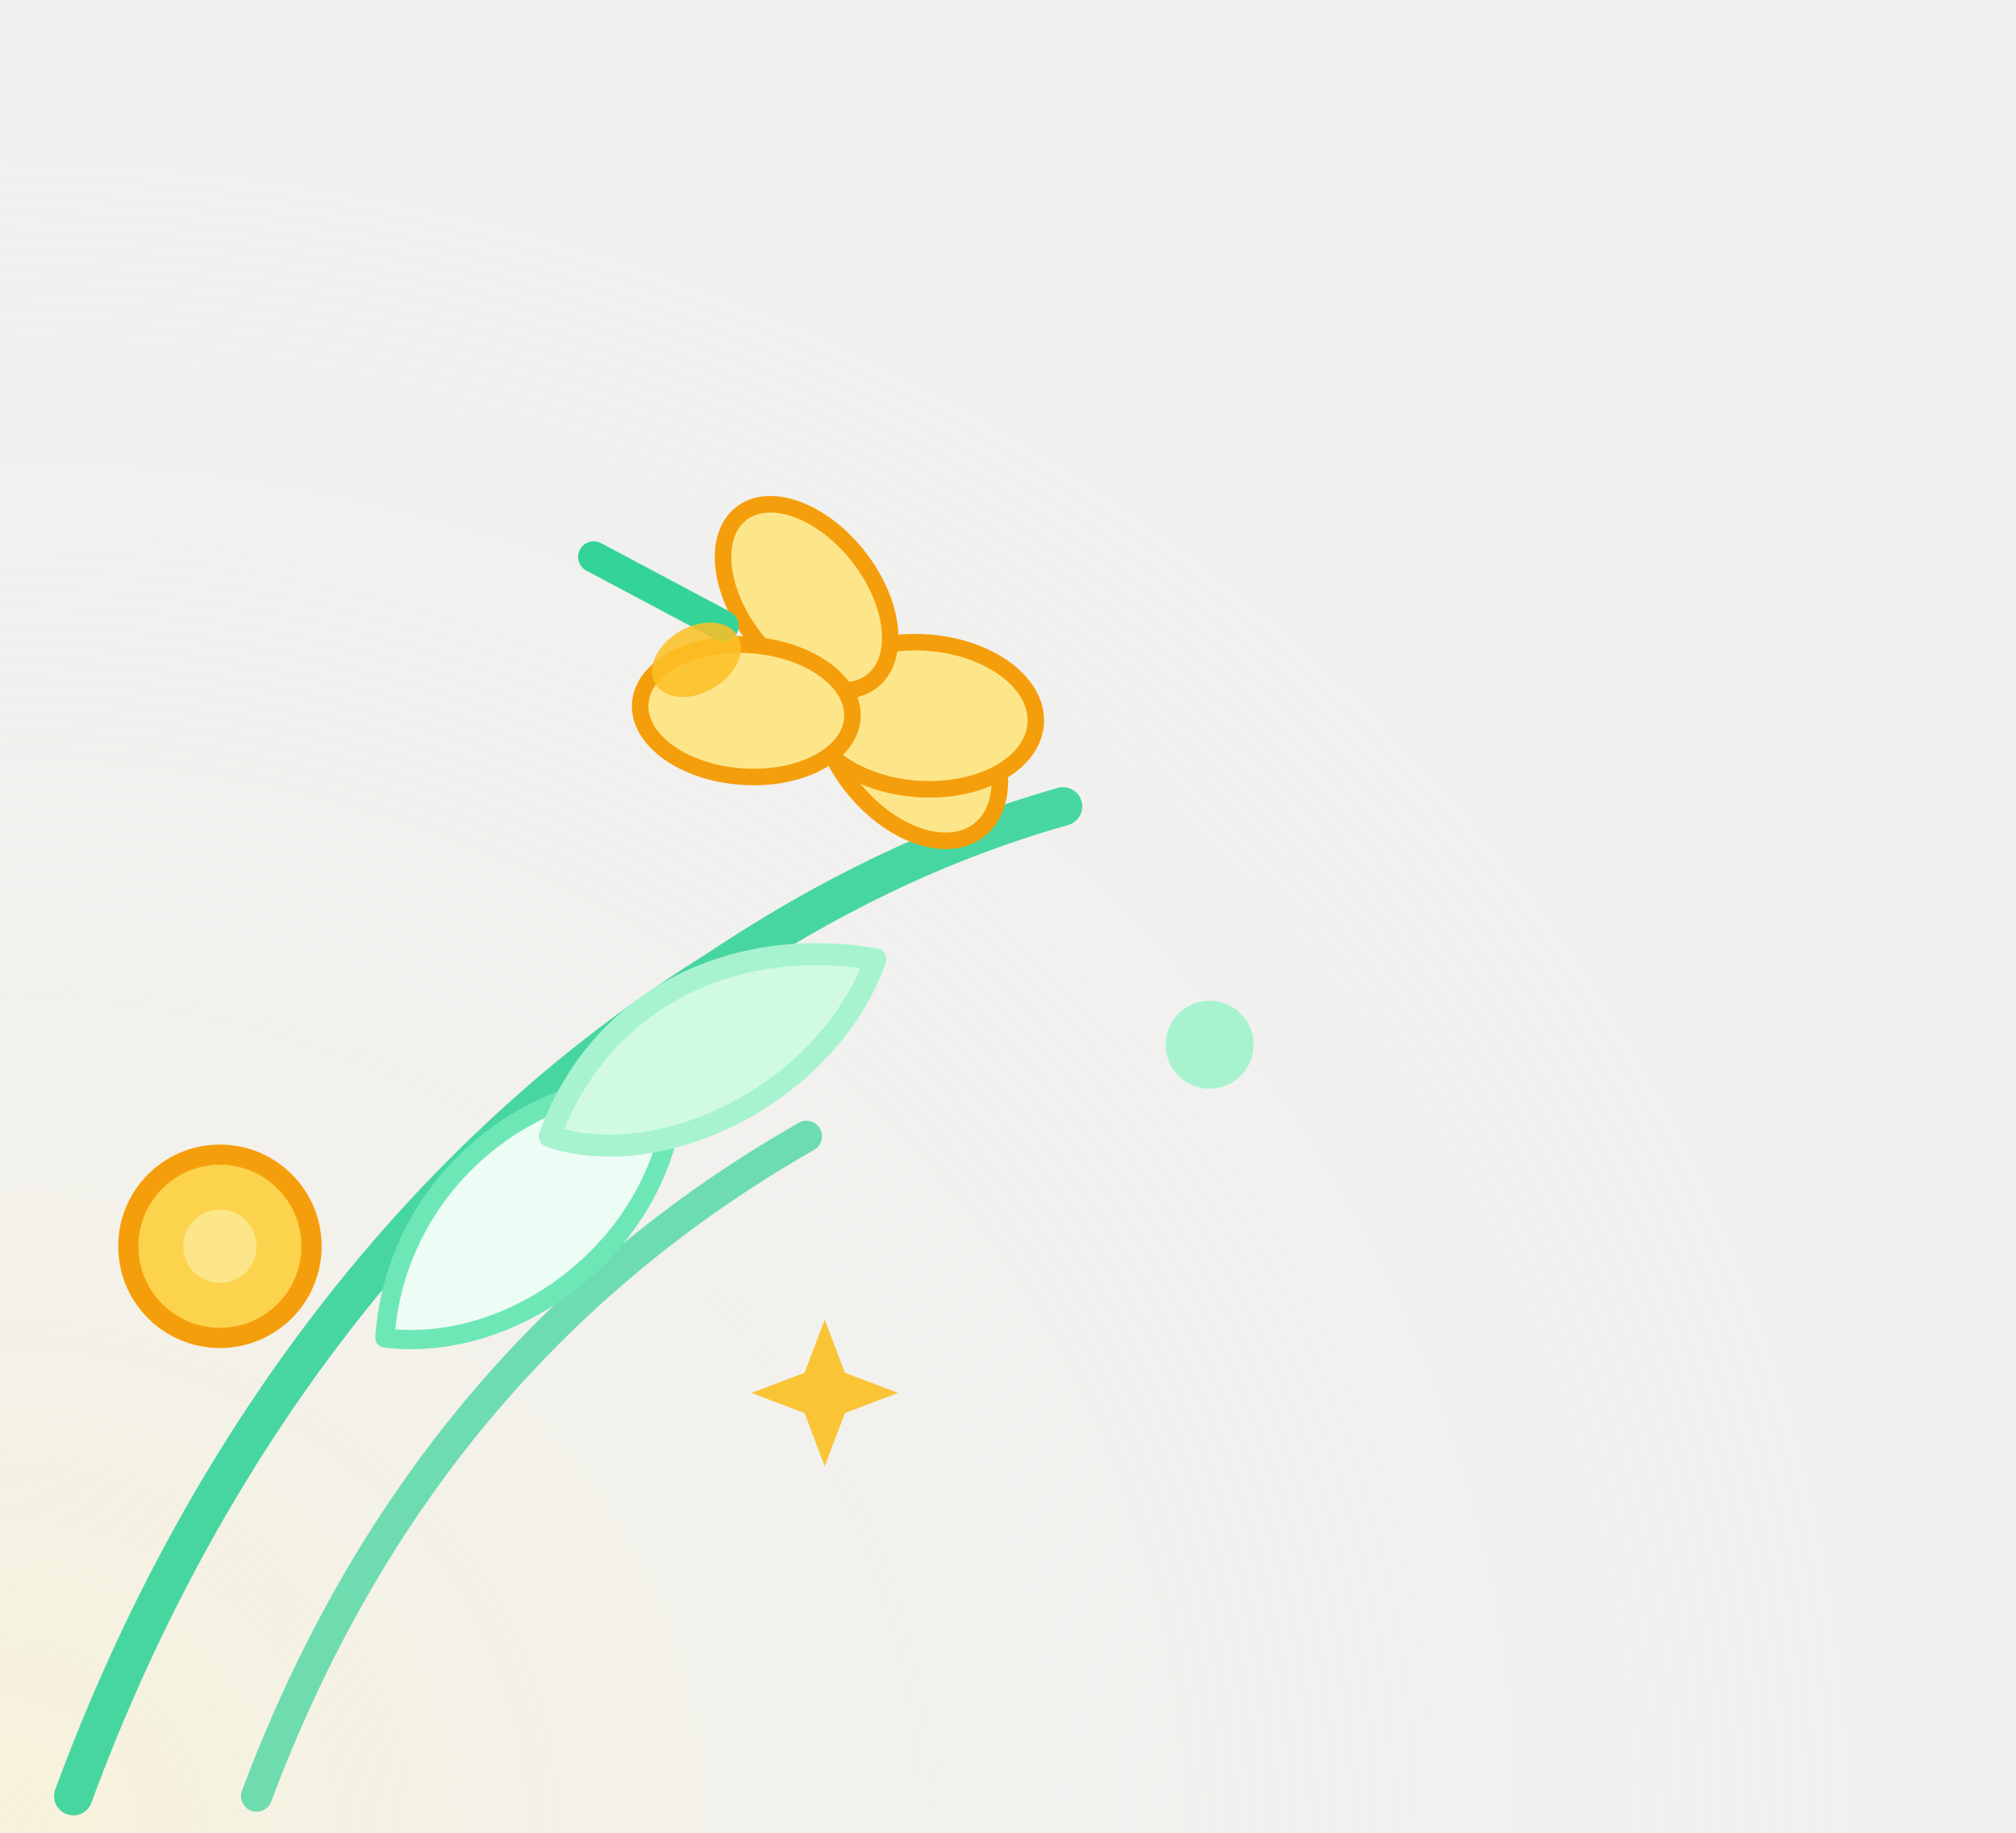
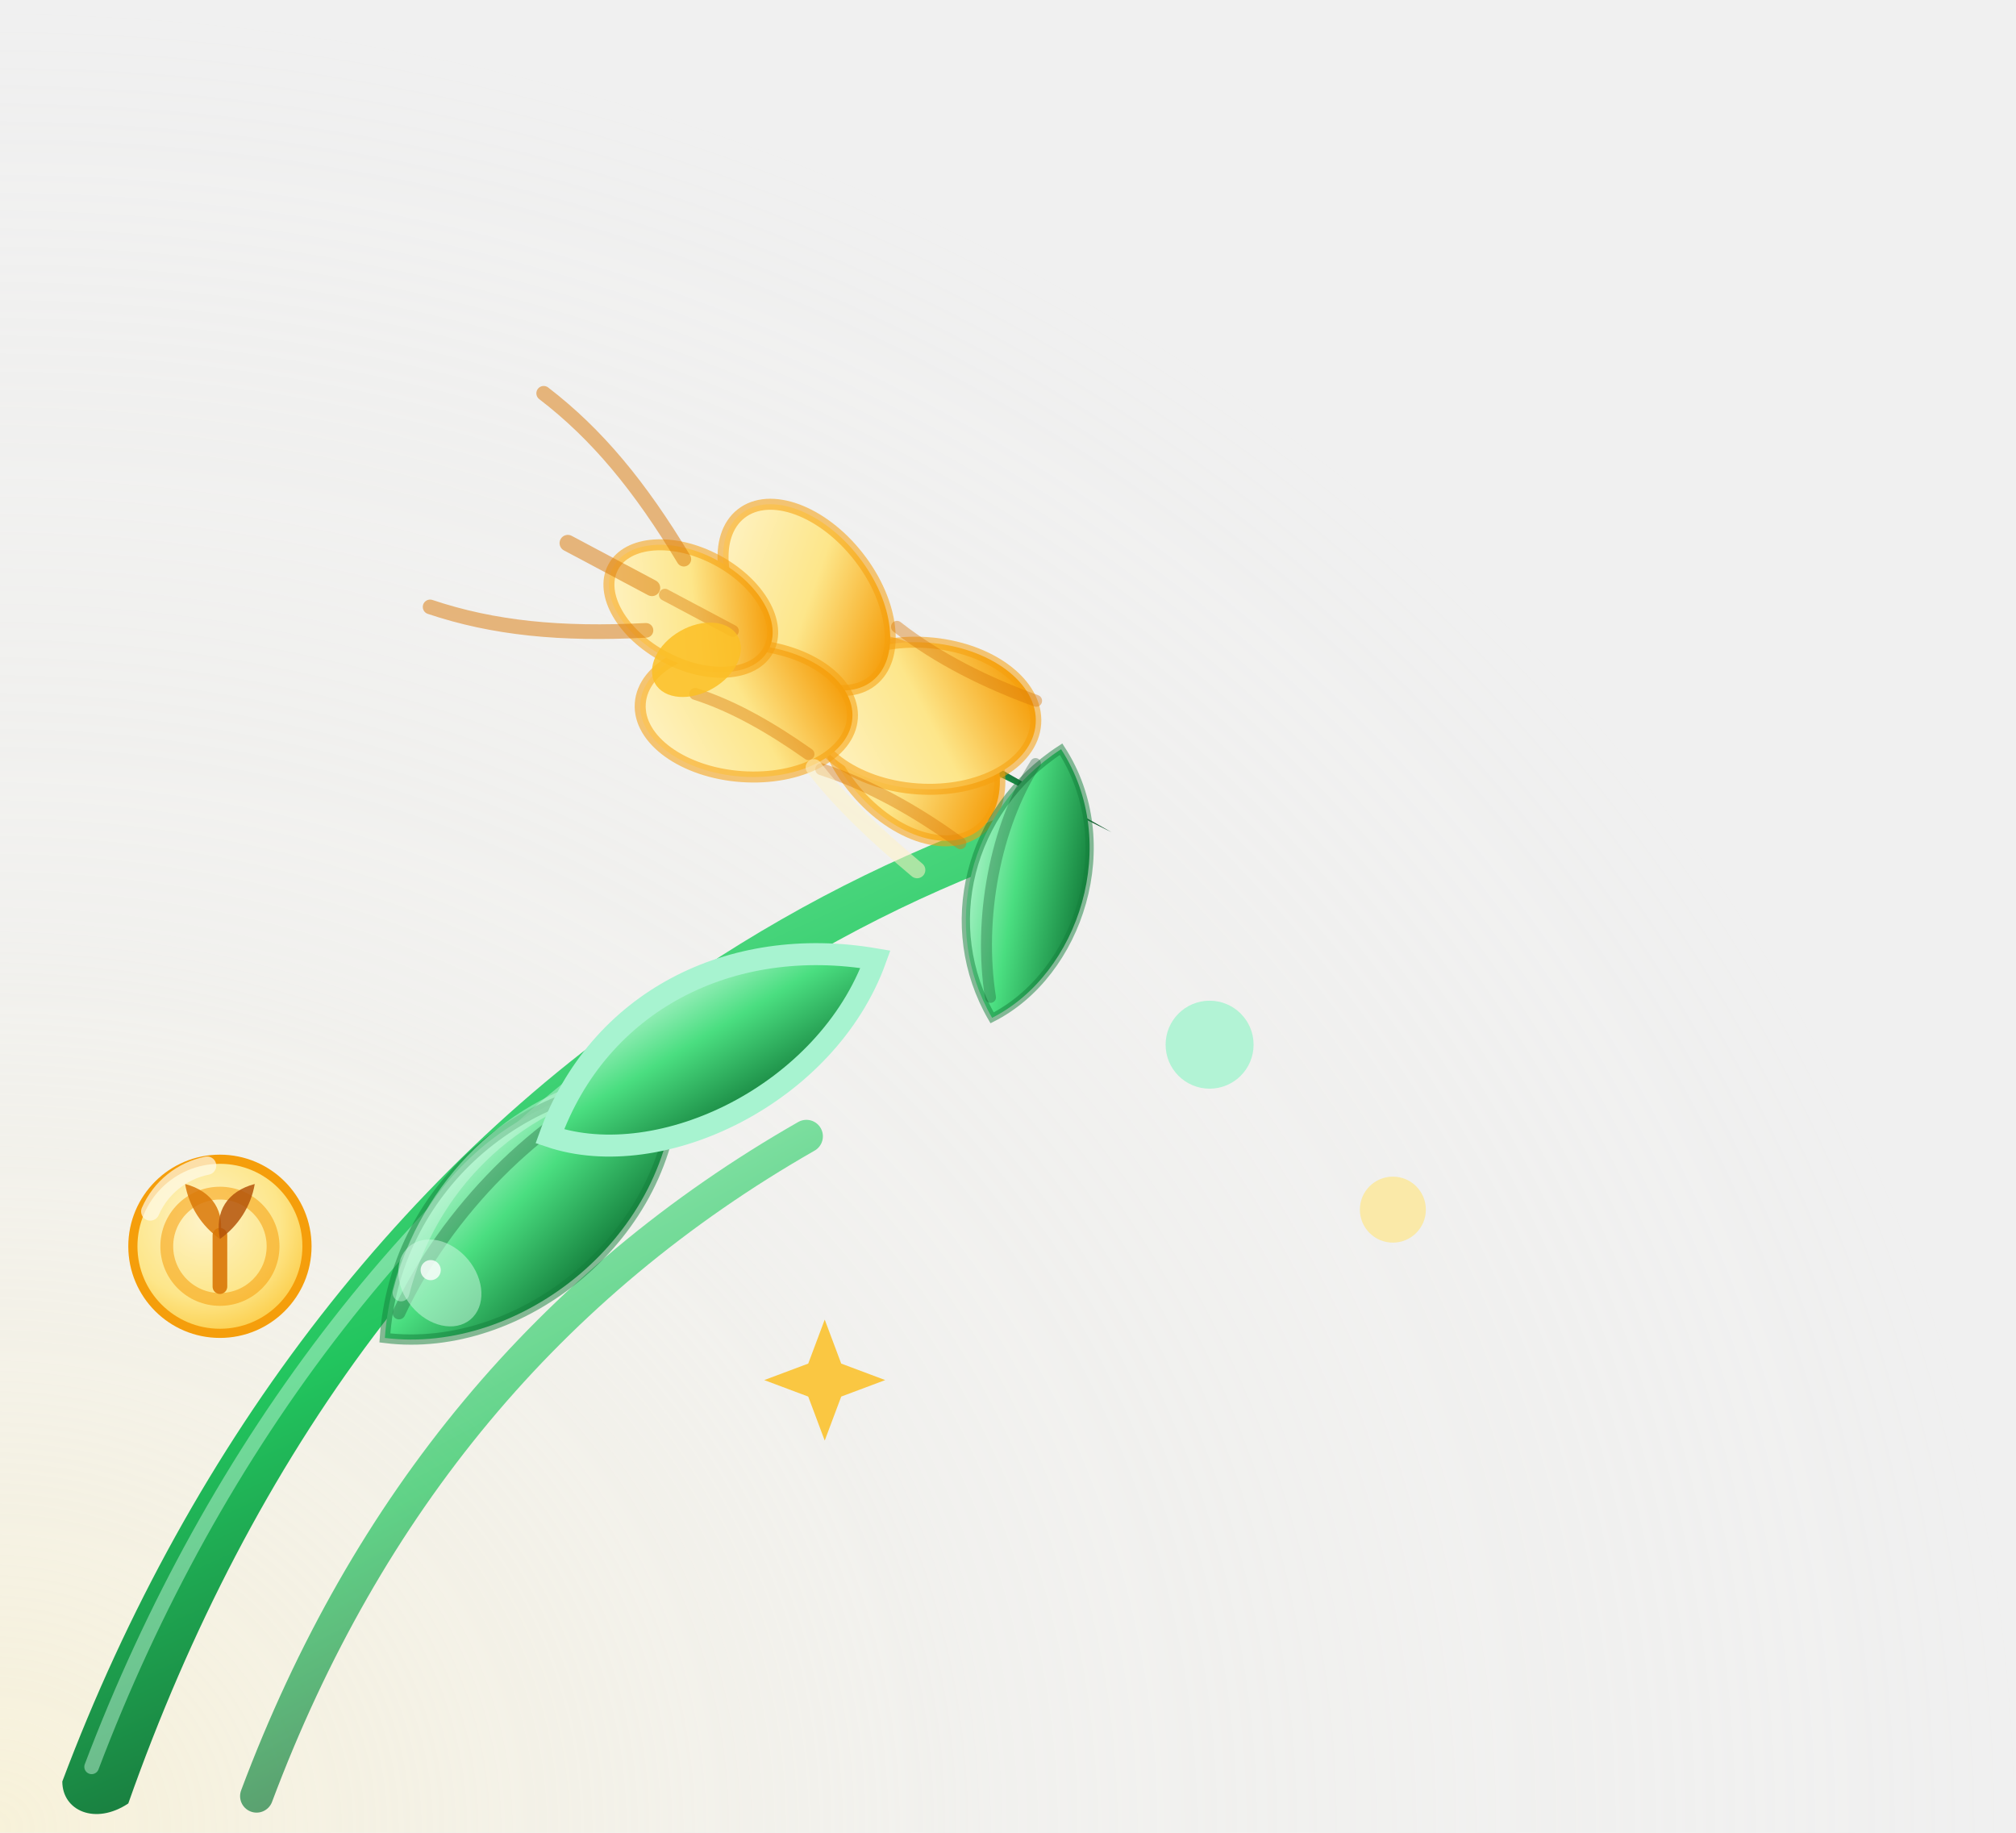
<svg xmlns="http://www.w3.org/2000/svg" viewBox="0 0 110 100" preserveAspectRatio="xMinYMax meet">
  <defs>
    <radialGradient id="w-gdbl" cx="0" cy="1" r="1">
      <stop offset="0" stop-color="#FEF3C7" stop-opacity=".55" />
      <stop offset=".5" stop-color="#F7F5E8" stop-opacity=".2" />
      <stop offset="1" stop-color="#F7F5E8" stop-opacity="0" />
    </radialGradient>
+     <linearGradient id="st-gdbl" x1=".1" y1="0" x2=".55" y2="1">
+       <stop offset="0" stop-color="#86EFAC" />
+       <stop offset=".52" stop-color="#22C55E" />
+       <stop offset="1" stop-color="#14532D" />
+     </linearGradient>
+     <linearGradient id="gr-gdbl" x1=".2" y1="0" x2=".6" y2="1">
+       <stop offset="0" stop-color="#FEF3C7" />
+       <stop offset=".55" stop-color="#FDE68A" />
+       <stop offset="1" stop-color="#F59E0B" />
+     </linearGradient>
+     <linearGradient id="lf-gdbl" x1=".05" y1="0" x2=".55" y2="1">
+       <stop offset="0" stop-color="#D1FAE5" />
+       <stop offset=".5" stop-color="#4ADE80" />
+       <stop offset="1" stop-color="#15803D" />
+     </linearGradient>
+     <radialGradient id="ck-gdbl" cx=".4" cy=".35" r=".85">
+       <stop offset="0" stop-color="#FEF3C7" />
+       <stop offset=".55" stop-color="#FDE68A" />
+       <stop offset="1" stop-color="#FBBF24" />
+     </radialGradient>
  </defs>
  <rect width="110" height="100" fill="url(#w-gdbl)" />
-   <g fill="none" stroke="#34D399" stroke-linecap="round">
-     <path d="M4 98C11 79 23 63 39 53C45 49 51 46 58 44" stroke-width="2.1" opacity=".9" />
-     <path d="M14 98C20 82 30 70 44 62" stroke-width="1.7" opacity=".7" />
+   <path d="M3.4 97.2C10.4 78.6 22.4 62.8 38.2 52.9C44.1 49 50.1 46.1 56.6 43.9L58.2 45.9C51.9 48 46 50.8 40.3 54.6C24.9 64 13.7 79.4 7 98.4C5.2 99.6 3.4 98.8 3.4 97.2Z" fill="url(#st-gdbl)" />
+   <path d="M5 96.4C11.6 79 23 63.6 38.6 54" fill="none" stroke="#D1FAE5" stroke-width=".8" opacity=".45" stroke-linecap="round" />
+   <path d="M14 98C20 82 30 70 44 62" fill="none" stroke="url(#st-gdbl)" stroke-width="1.8" stroke-linecap="round" opacity=".7" />
+   <g transform="translate(58 44) rotate(-62)">
+     <path d="M0 3L-.8-26L.8-26Z" fill="url(#st-gdbl)" />
+     <ellipse cx="0" cy="-13.5" rx="2.4" ry="1.8" fill="#B45309" opacity=".22" />
+     <g stroke="#F59E0B" stroke-width=".6" stroke-opacity=".55">
+       <ellipse cx="-4.4" cy="-8" rx="4" ry="6.2" transform="rotate(24)" fill="url(#gr-gdbl)" />
+       <ellipse cx="4.4" cy="-8" rx="4" ry="6.2" transform="rotate(-24)" fill="url(#gr-gdbl)" />
+       <ellipse cx="-4" cy="-17.6" rx="3.6" ry="5.8" transform="rotate(24)" fill="url(#gr-gdbl)" />
+       <ellipse cx="4" cy="-17.6" rx="3.6" ry="5.8" transform="rotate(-24)" fill="url(#gr-gdbl)" />
+       <ellipse cx="0" cy="-23" rx="3" ry="4.8" fill="url(#gr-gdbl)" />
+     </g>
+     <g fill="none" stroke="#D97706" stroke-width=".65" opacity=".42" stroke-linecap="round">
+       <path d="M-4.4-4C-4-6.8-3.9-9.8-4.4-12.6" />
+       <path d="M4.4-4C4-6.8 3.9-9.8 4.4-12.6" />
+       <path d="M-4-13.6C-3.7-16-3.6-18.4-4-20.6" />
+       <path d="M0-20.4C0-21.8 0-23.2 0-24.6" />
+     </g>
+     <path d="M-6.8-5.4C-6.2-8.2-5.5-10.8-4.5-13" fill="none" stroke="#FEF3C7" stroke-width=".9" opacity=".55" stroke-linecap="round" />
+     <g fill="none" stroke="#D97706" stroke-linecap="round" opacity=".5">
+       <path d="M-2.2-24.6C-4.6-28.6-6-32-6.6-35.6" stroke-width=".8" />
+       <path d="M2.2-24.6C4.6-28.6 6-32 6.6-35.6" stroke-width=".8" />
+       <path d="M0-25.4L0-30.6" stroke-width=".9" />
+     </g>
+     <g transform="translate(-12 2) rotate(-6) scale(.5)">
+       <path d="M0 0C7-9 20-11 30-4C23 6 8 7 0 0Z" fill="url(#lf-gdbl)" stroke="#15803D" stroke-width=".9" stroke-opacity=".5" />
+       <path d="M2-1C9.5-5.5 19.5-7.5 27.5-6" fill="none" stroke="#14532D" stroke-width="1.2" opacity=".33" stroke-linecap="round" />
+     </g>
  </g>
-   <g transform="translate(58 44) rotate(-62)">
-     <g fill="#FDE68A" stroke="#F59E0B" stroke-width=".9">
-       <ellipse cx="-4.4" cy="-8" rx="4" ry="6.2" transform="rotate(24)" />
-       <ellipse cx="4.4" cy="-8" rx="4" ry="6.2" transform="rotate(-24)" />
-       <ellipse cx="-4" cy="-17.6" rx="3.6" ry="5.8" transform="rotate(24)" />
-       <ellipse cx="4" cy="-17.6" rx="3.6" ry="5.8" transform="rotate(-24)" />
-     </g>
-     <path d="M0 -21L0 -29" fill="none" stroke="#34D399" stroke-width="1.7" stroke-linecap="round" />
+   <g transform="translate(21 73) rotate(-34) scale(.7)">
+     <path d="M0 0C7-9 20-11 30-4C23 6 8 7 0 0Z" fill="url(#lf-gdbl)" stroke="#15803D" stroke-width=".8" stroke-opacity=".5" />
+     <path d="M2-1C9.5-5.5 19.5-7.5 27.5-6" fill="none" stroke="#14532D" stroke-width="1" opacity=".35" stroke-linecap="round" />
+     <path d="M3-2.2C9.5-8 18.5-9.6 26.5-6.4" fill="none" stroke="#D1FAE5" stroke-width="1.3" opacity=".45" stroke-linecap="round" />
  </g>
-   <g stroke-linejoin="round">
-     <path d="M0 0C7-9 20-11 30-4C23 6 8 7 0 0Z" transform="translate(21 73) rotate(-34) scale(.7)" fill="#ECFDF5" stroke="#6EE7B7" stroke-width="1.5" />
-     <path d="M0 0C5-6 13-7 20-3C15 3 5 4 0 0Z" transform="translate(30 62) rotate(-20)" fill="#D1FAE5" stroke="#A7F3D0" stroke-width="1.2" />
+   <path d="M0 0C5-6 13-7 20-3C15 3 5 4 0 0Z" transform="translate(30 62) rotate(-20)" fill="url(#lf-gdbl)" stroke="#A7F3D0" stroke-width="1.2" />
+   <ellipse cx="24" cy="70" rx="2" ry="2.6" transform="rotate(-40 24 70)" fill="#D1FAE5" opacity=".5" />
+   <circle cx="23.5" cy="69.3" r=".55" fill="#FFFFFF" opacity=".8" />
+   <g transform="translate(12 68)">
+     <circle r="5" fill="#F59E0B" />
+     <circle r="4.5" fill="url(#ck-gdbl)" />
+     <circle r="2.9" fill="none" stroke="#F59E0B" stroke-width=".7" opacity=".55" />
+     <path d="M0 2.2L0-.6" stroke="#D97706" stroke-width=".8" stroke-linecap="round" opacity=".9" />
+     <path d="M0-.4C-1-1.1-1.7-2.2-1.9-3.4C-.4-3 .3-1.9 0-.4Z" fill="#D97706" opacity=".85" />
+     <path d="M0-.4C1-1.1 1.7-2.2 1.9-3.4C.4-3-.3-1.9 0-.4Z" fill="#B45309" opacity=".85" />
+     <path d="M-3.8-1.9A4.3 4.3 0 0 1-.7-4.4" fill="none" stroke="#FFFBEB" stroke-width="1" stroke-linecap="round" opacity=".7" />
  </g>
  <ellipse cx="38" cy="36" rx="2.6" ry="1.8" transform="rotate(-30 38 36)" fill="#FBBF24" opacity=".85" />
-   <circle cx="12" cy="68" r="5" fill="#FCD34D" stroke="#F59E0B" stroke-width="1.1" />
-   <circle cx="12" cy="68" r="2" fill="#FDE68A" />
-   <circle cx="66" cy="57" r="2.4" fill="#A7F3D0" />
-   <path d="M45 72l1.1 2.9 2.9 1.1-2.9 1.1-1.1 2.9-1.1-2.9-2.9-1.1 2.9-1.1z" fill="#FBBF24" opacity=".9" />
+   <circle cx="66" cy="57" r="2.4" fill="#A7F3D0" opacity=".85" />
+   <circle cx="76" cy="66" r="1.8" fill="#FDE68A" opacity=".7" />
+   <path d="M45 72l.9 2.4 2.4.9-2.4.9-.9 2.4-.9-2.4-2.4-.9 2.4-.9z" fill="#FBBF24" opacity=".85" />
</svg>
